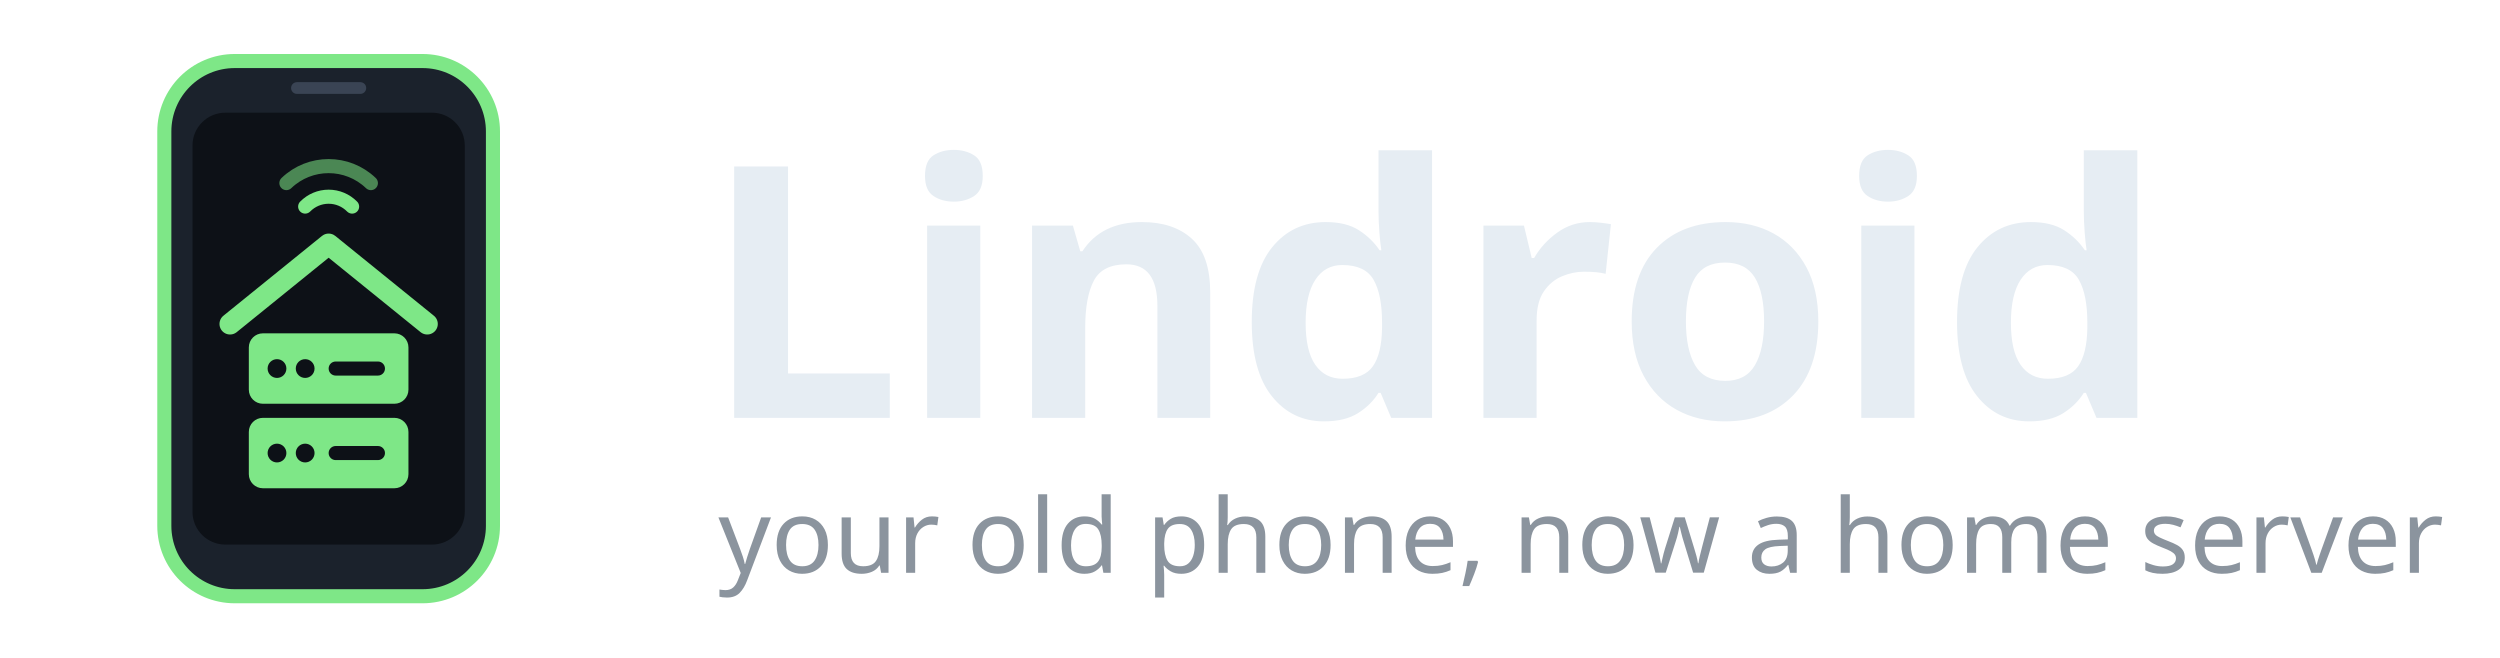
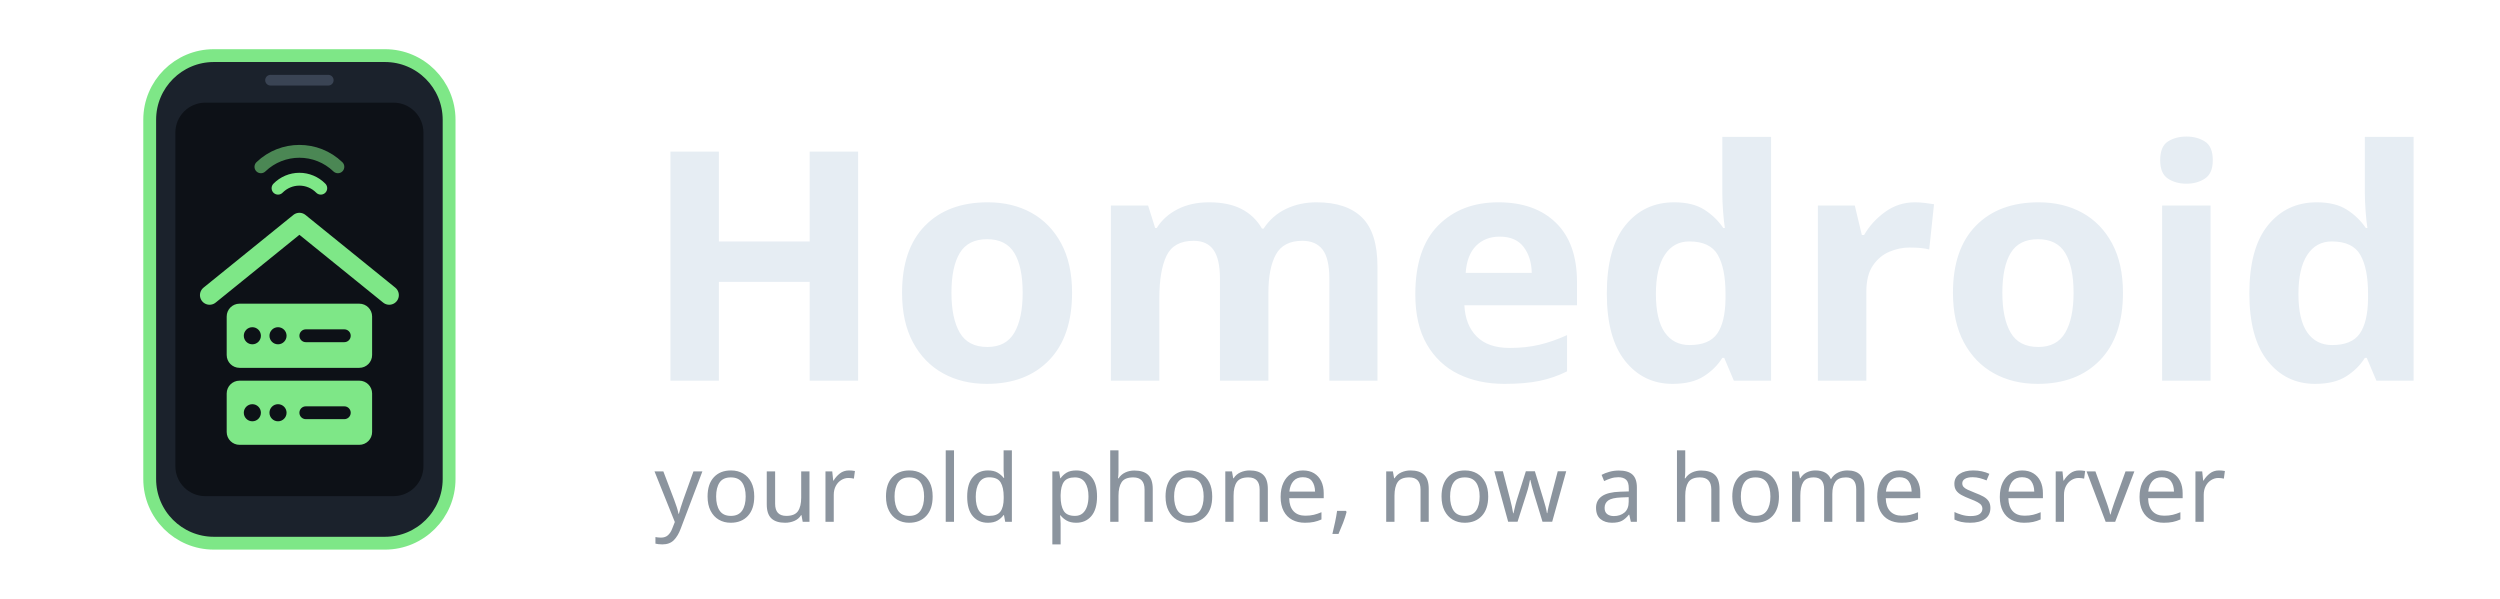
- <svg xmlns="http://www.w3.org/2000/svg" viewBox="0 0 1065 280" role="img" aria-label="Lindroid">
+ <svg xmlns="http://www.w3.org/2000/svg" viewBox="0 0 1169 280" role="img" aria-label="Homedroid">
  <g transform="translate(12 12)">
    <rect x="58" y="14" width="140" height="228" rx="30" fill="#1b222c" />
    <rect x="58" y="14" width="140" height="228" rx="30" fill="none" stroke="#7ee787" stroke-width="6" />
    <rect x="70" y="36" width="116" height="184" rx="14" fill="#0d1117" />
    <rect x="112" y="23" width="32" height="5" rx="2.5" fill="#3a4454" />
    <path d="M110 66 a26 26 0 0 1 36 0" fill="none" stroke="#7ee787" stroke-width="6" stroke-linecap="round" opacity=".55" />
    <path d="M118 76 a14 14 0 0 1 20 0" fill="none" stroke="#7ee787" stroke-width="6" stroke-linecap="round" />
    <path d="M86 126 L128 92 L170 126" fill="none" stroke="#7ee787" stroke-width="9" stroke-linecap="round" stroke-linejoin="round" />
    <g fill="#7ee787">
      <rect x="94" y="130" width="68" height="30" rx="6" />
      <rect x="94" y="166" width="68" height="30" rx="6" />
    </g>
    <g fill="#0d1117">
      <circle cx="106" cy="145" r="4" />
      <circle cx="118" cy="145" r="4" />
      <rect x="128" y="142" width="24" height="6" rx="3" />
      <circle cx="106" cy="181" r="4" />
      <circle cx="118" cy="181" r="4" />
      <rect x="128" y="178" width="24" height="6" rx="3" />
    </g>
  </g>
-   <path d="M312.75 178.0V70.9H335.7V159.1H379.05V178.0ZM406.35 63.85Q411.3 63.85 414.975 66.175Q418.65 68.5 418.65 74.95Q418.65 81.1 414.975 83.5Q411.3 85.9 406.35 85.9Q401.25 85.9 397.65 83.5Q394.05 81.1 394.05 74.95Q394.05 68.5 397.65 66.175Q401.25 63.85 406.35 63.85ZM417.6 96.1V178.0H394.95V96.1ZM486.45 94.6Q499.95 94.6 507.75 101.725Q515.55 108.85 515.55 124.6V178.0H493.05V130.3Q493.05 112.6 479.85 112.6Q469.65 112.6 465.975 119.575Q462.3 126.55 462.3 139.6V178.0H439.65V96.1H457.05L460.2 107.05H461.1Q469.2 94.6 486.45 94.6ZM564.0 179.5Q550.35 179.5 541.8 168.775Q533.25 158.05 533.25 137.2Q533.25 116.05 541.95 105.325Q550.65 94.6 564.75 94.6Q573.45 94.6 578.85 98.05Q584.25 101.5 587.7 106.6H588.45Q588.0 103.9 587.625 99.025Q587.25 94.15 587.25 90.1V64.0H610.05V178.0H592.65L588.15 167.35H587.25Q584.1 172.45 578.55 175.975Q573.0 179.5 564.0 179.5ZM571.95 161.35Q581.1 161.35 584.85 156.025Q588.6 150.7 588.75 139.75V137.35Q588.75 125.5 585.15 119.2Q581.55 112.9 571.8 112.9Q564.45 112.9 560.325 119.2Q556.2 125.5 556.2 137.5Q556.2 149.5 560.325 155.425Q564.45 161.35 571.95 161.35ZM677.25 94.6Q679.5 94.6 682.05 94.9Q684.6 95.2 686.25 95.5L684.0 116.65Q682.35 116.2 680.1 115.975Q677.85 115.75 674.7 115.75Q670.05 115.75 665.4 117.7Q660.75 119.65 657.675 124.15Q654.6 128.65 654.6 136.45V178.0H631.95V96.1H649.2L652.5 109.9H653.55Q657.15 103.6 663.375 99.1Q669.6 94.6 677.25 94.6ZM774.6 136.9Q774.6 157.3 763.875 168.4Q753.15 179.5 734.7 179.5Q723.15 179.5 714.225 174.55Q705.3 169.6 700.2 160.075Q695.1 150.55 695.1 136.9Q695.1 116.5 705.825 105.55Q716.55 94.6 735.15 94.6Q746.7 94.6 755.55 99.475Q764.4 104.35 769.5 113.8Q774.6 123.25 774.6 136.9ZM718.2 136.9Q718.2 148.9 722.1 155.575Q726.0 162.25 735.0 162.25Q743.7 162.25 747.6 155.575Q751.5 148.9 751.5 136.9Q751.5 124.75 747.6 118.3Q743.7 111.85 734.85 111.85Q726.0 111.85 722.1 118.3Q718.2 124.75 718.2 136.9ZM804.3 63.85Q809.25 63.85 812.925 66.175Q816.6 68.5 816.6 74.95Q816.6 81.1 812.925 83.5Q809.25 85.9 804.3 85.9Q799.2 85.9 795.6 83.5Q792.0 81.1 792.0 74.95Q792.0 68.5 795.6 66.175Q799.2 63.85 804.3 63.85ZM815.55 96.1V178.0H792.9V96.1ZM864.45 179.5Q850.8 179.5 842.25 168.775Q833.7 158.05 833.7 137.2Q833.7 116.05 842.4 105.325Q851.1 94.6 865.2 94.6Q873.9 94.6 879.3 98.05Q884.7 101.5 888.15 106.6H888.9Q888.45 103.9 888.075 99.025Q887.7 94.15 887.7 90.1V64.0H910.5V178.0H893.1L888.6 167.35H887.7Q884.55 172.45 879.0 175.975Q873.45 179.5 864.45 179.5ZM872.4 161.35Q881.55 161.35 885.3 156.025Q889.05 150.7 889.2 139.75V137.35Q889.2 125.5 885.6 119.2Q882.0 112.9 872.25 112.9Q864.9 112.9 860.775 119.2Q856.65 125.5 856.65 137.5Q856.65 149.5 860.775 155.425Q864.9 161.35 872.4 161.35Z" fill="#e6edf3" />
+   <path d="M401.25 178.0H378.6V131.8H336.15V178.0H313.5V70.9H336.15V112.9H378.6V70.9H401.25ZM501.3 136.9Q501.3 157.3 490.575 168.4Q479.85 179.5 461.4 179.5Q449.85 179.5 440.925 174.55Q432.0 169.6 426.9 160.075Q421.8 150.55 421.8 136.9Q421.8 116.5 432.525 105.55Q443.25 94.6 461.85 94.6Q473.4 94.6 482.25 99.475Q491.1 104.35 496.2 113.8Q501.3 123.25 501.3 136.9ZM444.9 136.9Q444.9 148.9 448.8 155.575Q452.7 162.25 461.7 162.25Q470.4 162.25 474.3 155.575Q478.2 148.9 478.2 136.9Q478.2 124.75 474.3 118.3Q470.4 111.85 461.55 111.85Q452.7 111.85 448.8 118.3Q444.9 124.75 444.9 136.9ZM615.6 94.6Q629.7 94.6 636.9 101.725Q644.1 108.85 644.1 124.6V178.0H621.6V130.3Q621.6 120.85 618.45 116.725Q615.3 112.6 609.0 112.6Q600.15 112.6 596.625 118.975Q593.1 125.35 593.1 137.05V178.0H570.45V130.3Q570.45 121.15 567.45 116.875Q564.45 112.6 558.15 112.6Q548.85 112.6 545.475 119.575Q542.1 126.55 542.1 139.6V178.0H519.45V96.1H536.85L540.15 106.6H540.9Q544.35 101.05 550.65 97.825Q556.95 94.6 565.35 94.6Q574.5 94.6 580.575 97.75Q586.65 100.9 590.1 106.9H590.85Q594.9 100.75 601.35 97.675Q607.8 94.6 615.6 94.6ZM700.65 94.6Q717.75 94.6 727.575 104.2Q737.4 113.8 737.4 131.8V142.75H684.75Q685.2 152.05 690.525 157.375Q695.85 162.7 705.9 162.7Q713.55 162.7 719.85 161.2Q726.15 159.7 732.75 156.7V173.65Q726.75 176.65 720.0 178.075Q713.25 179.5 703.5 179.5Q691.35 179.5 681.975 174.925Q672.6 170.35 667.2 161.05Q661.8 151.75 661.8 137.65Q661.8 116.2 672.525 105.4Q683.25 94.6 700.65 94.6ZM701.25 110.65Q694.5 110.65 690.225 114.925Q685.95 119.2 685.35 127.6H716.25Q716.1 120.25 712.425 115.45Q708.75 110.65 701.25 110.65ZM782.1 179.5Q768.45 179.5 759.9 168.775Q751.35 158.05 751.35 137.2Q751.35 116.05 760.05 105.325Q768.75 94.6 782.85 94.6Q791.55 94.6 796.95 98.05Q802.35 101.5 805.8 106.6H806.55Q806.1 103.9 805.725 99.025Q805.35 94.15 805.35 90.1V64.0H828.15V178.0H810.75L806.25 167.35H805.35Q802.2 172.45 796.65 175.975Q791.1 179.5 782.1 179.5ZM790.05 161.35Q799.2 161.35 802.95 156.025Q806.7 150.7 806.85 139.75V137.35Q806.85 125.5 803.25 119.2Q799.65 112.9 789.9 112.9Q782.55 112.9 778.425 119.2Q774.3 125.5 774.3 137.5Q774.3 149.5 778.425 155.425Q782.55 161.35 790.05 161.35ZM895.35 94.6Q897.6 94.6 900.15 94.9Q902.7 95.2 904.35 95.5L902.1 116.65Q900.45 116.2 898.2 115.975Q895.95 115.75 892.8 115.75Q888.15 115.75 883.5 117.7Q878.85 119.65 875.775 124.15Q872.7 128.65 872.7 136.45V178.0H850.05V96.1H867.3L870.6 109.9H871.65Q875.25 103.6 881.475 99.1Q887.7 94.6 895.35 94.6ZM992.7 136.9Q992.7 157.3 981.975 168.4Q971.25 179.5 952.8 179.5Q941.25 179.5 932.325 174.55Q923.4 169.6 918.3 160.075Q913.2 150.55 913.2 136.9Q913.2 116.5 923.925 105.55Q934.65 94.6 953.25 94.6Q964.8 94.6 973.65 99.475Q982.5 104.35 987.6 113.8Q992.7 123.25 992.7 136.9ZM936.3 136.9Q936.3 148.9 940.2 155.575Q944.1 162.25 953.1 162.25Q961.8 162.25 965.7 155.575Q969.6 148.9 969.6 136.9Q969.6 124.75 965.7 118.3Q961.8 111.85 952.95 111.85Q944.1 111.85 940.2 118.3Q936.3 124.75 936.3 136.9ZM1022.4 63.85Q1027.35 63.85 1031.025 66.175Q1034.7 68.5 1034.7 74.95Q1034.7 81.1 1031.025 83.5Q1027.35 85.9 1022.4 85.9Q1017.3 85.9 1013.7 83.5Q1010.1 81.1 1010.1 74.95Q1010.1 68.5 1013.7 66.175Q1017.3 63.85 1022.4 63.85ZM1033.65 96.1V178.0H1011.0V96.1ZM1082.55 179.5Q1068.9 179.5 1060.35 168.775Q1051.8 158.05 1051.8 137.2Q1051.8 116.05 1060.5 105.325Q1069.2 94.6 1083.3 94.6Q1092.0 94.6 1097.4 98.05Q1102.8 101.5 1106.25 106.6H1107.0Q1106.55 103.9 1106.175 99.025Q1105.8 94.15 1105.8 90.1V64.0H1128.6V178.0H1111.2L1106.7 167.35H1105.8Q1102.65 172.45 1097.1 175.975Q1091.55 179.5 1082.55 179.5ZM1090.5 161.35Q1099.65 161.35 1103.4 156.025Q1107.15 150.7 1107.3 139.75V137.35Q1107.3 125.5 1103.7 119.2Q1100.1 112.9 1090.35 112.9Q1083.0 112.9 1078.875 119.2Q1074.75 125.5 1074.75 137.5Q1074.75 149.5 1078.875 155.425Q1083.0 161.35 1090.5 161.35Z" fill="#e6edf3" />
  <path d="M306.044 220.416H310.18L315.284 233.836Q315.944 235.596 316.472 237.202Q317.0 238.808 317.264 240.26H317.44Q317.704 239.16 318.276 237.378Q318.848 235.596 319.464 233.792L324.26 220.416H328.44L318.276 247.256Q317.044 250.6 315.086 252.58Q313.128 254.56 309.696 254.56Q308.64 254.56 307.848 254.45Q307.056 254.34 306.484 254.208V251.128Q306.968 251.216 307.65 251.304Q308.332 251.392 309.08 251.392Q311.104 251.392 312.358 250.248Q313.612 249.104 314.316 247.212L315.548 244.088ZM352.684 232.164Q352.684 238.016 349.714 241.228Q346.744 244.44 341.684 244.44Q338.56 244.44 336.118 243.01Q333.676 241.58 332.268 238.83Q330.86 236.08 330.86 232.164Q330.86 226.312 333.808 223.144Q336.756 219.976 341.816 219.976Q345.028 219.976 347.47 221.406Q349.912 222.836 351.298 225.542Q352.684 228.248 352.684 232.164ZM334.864 232.164Q334.864 236.344 336.514 238.786Q338.164 241.228 341.772 241.228Q345.336 241.228 347.008 238.786Q348.68 236.344 348.68 232.164Q348.68 227.984 347.008 225.608Q345.336 223.232 341.728 223.232Q338.12 223.232 336.492 225.608Q334.864 227.984 334.864 232.164ZM378.512 220.416V244.0H375.344L374.772 240.876H374.596Q373.452 242.724 371.428 243.582Q369.404 244.44 367.116 244.44Q362.848 244.44 360.692 242.394Q358.536 240.348 358.536 235.86V220.416H362.452V235.596Q362.452 241.228 367.688 241.228Q371.604 241.228 373.122 239.028Q374.64 236.828 374.64 232.692V220.416ZM396.992 219.976Q397.652 219.976 398.422 220.042Q399.192 220.108 399.764 220.24L399.28 223.804Q398.708 223.672 398.026 223.584Q397.344 223.496 396.728 223.496Q394.924 223.496 393.34 224.486Q391.756 225.476 390.81 227.258Q389.864 229.04 389.864 231.416V244.0H385.992V220.416H389.16L389.6 224.728H389.776Q390.92 222.792 392.724 221.384Q394.528 219.976 396.992 219.976ZM436.108 232.164Q436.108 238.016 433.138 241.228Q430.168 244.44 425.108 244.44Q421.984 244.44 419.542 243.01Q417.1 241.58 415.692 238.83Q414.284 236.08 414.284 232.164Q414.284 226.312 417.232 223.144Q420.18 219.976 425.24 219.976Q428.452 219.976 430.894 221.406Q433.336 222.836 434.722 225.542Q436.108 228.248 436.108 232.164ZM418.288 232.164Q418.288 236.344 419.938 238.786Q421.588 241.228 425.196 241.228Q428.76 241.228 430.432 238.786Q432.104 236.344 432.104 232.164Q432.104 227.984 430.432 225.608Q428.76 223.232 425.152 223.232Q421.544 223.232 419.916 225.608Q418.288 227.984 418.288 232.164ZM446.096 244.0H442.224V210.56H446.096ZM461.936 244.44Q457.536 244.44 454.896 241.382Q452.256 238.324 452.256 232.252Q452.256 226.18 454.918 223.078Q457.58 219.976 461.98 219.976Q464.708 219.976 466.446 220.988Q468.184 222.0 469.284 223.452H469.548Q469.504 222.88 469.394 221.758Q469.284 220.636 469.284 219.976V210.56H473.156V244.0H470.032L469.46 240.832H469.284Q468.228 242.328 466.468 243.384Q464.708 244.44 461.936 244.44ZM462.552 241.228Q466.292 241.228 467.81 239.182Q469.328 237.136 469.328 233.0V232.296Q469.328 227.896 467.876 225.542Q466.424 223.188 462.508 223.188Q459.384 223.188 457.822 225.674Q456.26 228.16 456.26 232.34Q456.26 236.564 457.822 238.896Q459.384 241.228 462.552 241.228ZM503.296 219.976Q507.652 219.976 510.314 223.012Q512.976 226.048 512.976 232.164Q512.976 238.192 510.314 241.316Q507.652 244.44 503.252 244.44Q500.524 244.44 498.742 243.406Q496.96 242.372 495.948 241.008H495.684Q495.772 241.756 495.86 242.9Q495.948 244.044 495.948 244.88V254.56H492.076V220.416H495.244L495.772 223.628H495.948Q497.004 222.088 498.72 221.032Q500.436 219.976 503.296 219.976ZM502.592 223.232Q498.984 223.232 497.51 225.256Q496.036 227.28 495.948 231.416V232.164Q495.948 236.52 497.378 238.874Q498.808 241.228 502.68 241.228Q504.836 241.228 506.222 240.04Q507.608 238.852 508.29 236.806Q508.972 234.76 508.972 232.12Q508.972 228.072 507.41 225.652Q505.848 223.232 502.592 223.232ZM523.008 220.372Q523.008 222.132 522.788 223.672H523.052Q524.196 221.868 526.154 220.944Q528.112 220.02 530.4 220.02Q534.712 220.02 536.868 222.066Q539.024 224.112 539.024 228.644V244.0H535.196V228.908Q535.196 223.232 529.916 223.232Q525.956 223.232 524.482 225.454Q523.008 227.676 523.008 231.812V244.0H519.136V210.56H523.008ZM566.832 232.164Q566.832 238.016 563.862 241.228Q560.892 244.44 555.832 244.44Q552.708 244.44 550.266 243.01Q547.824 241.58 546.416 238.83Q545.008 236.08 545.008 232.164Q545.008 226.312 547.956 223.144Q550.904 219.976 555.964 219.976Q559.176 219.976 561.618 221.406Q564.06 222.836 565.446 225.542Q566.832 228.248 566.832 232.164ZM549.012 232.164Q549.012 236.344 550.662 238.786Q552.312 241.228 555.92 241.228Q559.484 241.228 561.156 238.786Q562.828 236.344 562.828 232.164Q562.828 227.984 561.156 225.608Q559.484 223.232 555.876 223.232Q552.268 223.232 550.64 225.608Q549.012 227.984 549.012 232.164ZM584.3 219.976Q588.524 219.976 590.68 222.022Q592.836 224.068 592.836 228.644V244.0H589.008V228.908Q589.008 223.232 583.728 223.232Q579.812 223.232 578.316 225.432Q576.82 227.632 576.82 231.768V244.0H572.948V220.416H576.072L576.644 223.628H576.864Q578.008 221.78 580.032 220.878Q582.056 219.976 584.3 219.976ZM609.248 219.976Q612.284 219.976 614.462 221.296Q616.64 222.616 617.806 225.014Q618.972 227.412 618.972 230.624V232.956H602.824Q602.912 236.96 604.87 239.05Q606.828 241.14 610.348 241.14Q612.592 241.14 614.33 240.722Q616.068 240.304 617.916 239.512V242.9Q616.112 243.692 614.352 244.066Q612.592 244.44 610.172 244.44Q606.828 244.44 604.254 243.076Q601.68 241.712 600.25 239.006Q598.82 236.3 598.82 232.384Q598.82 228.512 600.118 225.74Q601.416 222.968 603.77 221.472Q606.124 219.976 609.248 219.976ZM609.204 223.144Q606.432 223.144 604.826 224.926Q603.22 226.708 602.912 229.876H614.924Q614.88 226.884 613.516 225.014Q612.152 223.144 609.204 223.144ZM629.664 239.38Q629.092 241.712 628.014 244.506Q626.936 247.3 625.88 249.676H623.02Q623.636 247.168 624.274 244.176Q624.912 241.184 625.22 238.896H629.356ZM659.54 219.976Q663.764 219.976 665.92 222.022Q668.076 224.068 668.076 228.644V244.0H664.248V228.908Q664.248 223.232 658.968 223.232Q655.052 223.232 653.556 225.432Q652.06 227.632 652.06 231.768V244.0H648.188V220.416H651.312L651.884 223.628H652.104Q653.248 221.78 655.272 220.878Q657.296 219.976 659.54 219.976ZM695.884 232.164Q695.884 238.016 692.914 241.228Q689.944 244.44 684.884 244.44Q681.76 244.44 679.318 243.01Q676.876 241.58 675.468 238.83Q674.06 236.08 674.06 232.164Q674.06 226.312 677.008 223.144Q679.956 219.976 685.016 219.976Q688.228 219.976 690.67 221.406Q693.112 222.836 694.498 225.542Q695.884 228.248 695.884 232.164ZM678.064 232.164Q678.064 236.344 679.714 238.786Q681.364 241.228 684.972 241.228Q688.536 241.228 690.208 238.786Q691.88 236.344 691.88 232.164Q691.88 227.984 690.208 225.608Q688.536 223.232 684.928 223.232Q681.32 223.232 679.692 225.608Q678.064 227.984 678.064 232.164ZM717.224 230.668Q716.652 228.864 716.234 227.126Q715.816 225.388 715.596 224.42H715.42Q715.244 225.388 714.848 227.126Q714.452 228.864 713.836 230.712L709.612 243.956H705.212L698.744 220.372H702.748L706.004 232.956Q706.488 234.848 706.928 236.784Q707.368 238.72 707.544 239.996H707.72Q707.896 239.248 708.138 238.148Q708.38 237.048 708.688 235.838Q708.996 234.628 709.304 233.66L713.484 220.372H717.708L721.756 233.66Q722.24 235.156 722.702 236.916Q723.164 238.676 723.34 239.952H723.516Q723.648 238.852 724.11 236.916Q724.572 234.98 725.1 232.956L728.4 220.372H732.36L725.804 243.956H721.272ZM756.956 220.02Q761.268 220.02 763.336 221.912Q765.404 223.804 765.404 227.94V244.0H762.588L761.84 240.656H761.664Q760.124 242.592 758.43 243.516Q756.736 244.44 753.744 244.44Q750.532 244.44 748.42 242.746Q746.308 241.052 746.308 237.444Q746.308 233.924 749.08 232.01Q751.852 230.096 757.616 229.92L761.62 229.788V228.38Q761.62 225.432 760.344 224.288Q759.068 223.144 756.736 223.144Q754.888 223.144 753.216 223.694Q751.544 224.244 750.092 224.948L748.904 222.044Q750.444 221.208 752.556 220.614Q754.668 220.02 756.956 220.02ZM758.1 232.604Q753.7 232.78 752.006 234.012Q750.312 235.244 750.312 237.488Q750.312 239.468 751.522 240.392Q752.732 241.316 754.624 241.316Q757.616 241.316 759.596 239.666Q761.576 238.016 761.576 234.584V232.472ZM788.02 220.372Q788.02 222.132 787.8 223.672H788.064Q789.208 221.868 791.166 220.944Q793.124 220.02 795.412 220.02Q799.724 220.02 801.88 222.066Q804.036 224.112 804.036 228.644V244.0H800.208V228.908Q800.208 223.232 794.928 223.232Q790.968 223.232 789.494 225.454Q788.02 227.676 788.02 231.812V244.0H784.148V210.56H788.02ZM831.844 232.164Q831.844 238.016 828.874 241.228Q825.904 244.44 820.844 244.44Q817.72 244.44 815.278 243.01Q812.836 241.58 811.428 238.83Q810.02 236.08 810.02 232.164Q810.02 226.312 812.968 223.144Q815.916 219.976 820.976 219.976Q824.188 219.976 826.63 221.406Q829.072 222.836 830.458 225.542Q831.844 228.248 831.844 232.164ZM814.024 232.164Q814.024 236.344 815.674 238.786Q817.324 241.228 820.932 241.228Q824.496 241.228 826.168 238.786Q827.84 236.344 827.84 232.164Q827.84 227.984 826.168 225.608Q824.496 223.232 820.888 223.232Q817.28 223.232 815.652 225.608Q814.024 227.984 814.024 232.164ZM863.832 219.976Q867.836 219.976 869.816 222.022Q871.796 224.068 871.796 228.644V244.0H867.968V228.82Q867.968 223.232 863.172 223.232Q859.74 223.232 858.266 225.212Q856.792 227.192 856.792 230.976V244.0H852.964V228.82Q852.964 223.232 848.124 223.232Q844.56 223.232 843.196 225.432Q841.832 227.632 841.832 231.768V244.0H837.96V220.416H841.084L841.656 223.628H841.876Q842.976 221.78 844.846 220.878Q846.716 219.976 848.828 219.976Q854.372 219.976 856.044 223.936H856.264Q857.452 221.912 859.498 220.944Q861.544 219.976 863.832 219.976ZM888.208 219.976Q891.244 219.976 893.422 221.296Q895.6 222.616 896.766 225.014Q897.932 227.412 897.932 230.624V232.956H881.784Q881.872 236.96 883.83 239.05Q885.788 241.14 889.308 241.14Q891.552 241.14 893.29 240.722Q895.028 240.304 896.876 239.512V242.9Q895.072 243.692 893.312 244.066Q891.552 244.44 889.132 244.44Q885.788 244.44 883.214 243.076Q880.64 241.712 879.21 239.006Q877.78 236.3 877.78 232.384Q877.78 228.512 879.078 225.74Q880.376 222.968 882.73 221.472Q885.084 219.976 888.208 219.976ZM888.164 223.144Q885.392 223.144 883.786 224.926Q882.18 226.708 881.872 229.876H893.884Q893.84 226.884 892.476 225.014Q891.112 223.144 888.164 223.144ZM930.712 237.488Q930.712 240.92 928.16 242.68Q925.608 244.44 921.296 244.44Q918.832 244.44 917.05 244.044Q915.268 243.648 913.904 242.944V239.424Q915.312 240.128 917.314 240.722Q919.316 241.316 921.384 241.316Q924.332 241.316 925.652 240.37Q926.972 239.424 926.972 237.84Q926.972 236.96 926.488 236.256Q926.004 235.552 924.75 234.848Q923.496 234.144 921.164 233.264Q918.876 232.384 917.248 231.504Q915.62 230.624 914.74 229.392Q913.86 228.16 913.86 226.224Q913.86 223.232 916.302 221.604Q918.744 219.976 922.704 219.976Q924.86 219.976 926.73 220.394Q928.6 220.812 930.228 221.56L928.908 224.64Q927.412 224.024 925.784 223.584Q924.156 223.144 922.44 223.144Q920.064 223.144 918.81 223.914Q917.556 224.684 917.556 226.004Q917.556 226.972 918.128 227.654Q918.7 228.336 920.042 228.974Q921.384 229.612 923.628 230.492Q925.872 231.328 927.456 232.208Q929.04 233.088 929.876 234.342Q930.712 235.596 930.712 237.488ZM945.54 219.976Q948.576 219.976 950.754 221.296Q952.932 222.616 954.098 225.014Q955.264 227.412 955.264 230.624V232.956H939.116Q939.204 236.96 941.162 239.05Q943.12 241.14 946.64 241.14Q948.884 241.14 950.622 240.722Q952.36 240.304 954.208 239.512V242.9Q952.404 243.692 950.644 244.066Q948.884 244.44 946.464 244.44Q943.12 244.44 940.546 243.076Q937.972 241.712 936.542 239.006Q935.112 236.3 935.112 232.384Q935.112 228.512 936.41 225.74Q937.708 222.968 940.062 221.472Q942.416 219.976 945.54 219.976ZM945.496 223.144Q942.724 223.144 941.118 224.926Q939.512 226.708 939.204 229.876H951.216Q951.172 226.884 949.808 225.014Q948.444 223.144 945.496 223.144ZM972.248 219.976Q972.908 219.976 973.678 220.042Q974.448 220.108 975.02 220.24L974.536 223.804Q973.964 223.672 973.282 223.584Q972.6 223.496 971.984 223.496Q970.18 223.496 968.596 224.486Q967.012 225.476 966.066 227.258Q965.12 229.04 965.12 231.416V244.0H961.248V220.416H964.416L964.856 224.728H965.032Q966.176 222.792 967.98 221.384Q969.784 219.976 972.248 219.976ZM984.612 244.0 975.68 220.416H979.816L984.832 234.32Q985.184 235.288 985.58 236.476Q985.976 237.664 986.284 238.742Q986.592 239.82 986.724 240.568H986.9Q987.076 239.82 987.406 238.72Q987.736 237.62 988.154 236.432Q988.572 235.244 988.88 234.32L993.896 220.416H998.032L989.056 244.0ZM1010.88 219.976Q1013.916 219.976 1016.094 221.296Q1018.272 222.616 1019.438 225.014Q1020.604 227.412 1020.604 230.624V232.956H1004.456Q1004.544 236.96 1006.502 239.05Q1008.46 241.14 1011.98 241.14Q1014.224 241.14 1015.962 240.722Q1017.7 240.304 1019.548 239.512V242.9Q1017.744 243.692 1015.984 244.066Q1014.224 244.44 1011.804 244.44Q1008.46 244.44 1005.886 243.076Q1003.312 241.712 1001.882 239.006Q1000.452 236.3 1000.452 232.384Q1000.452 228.512 1001.75 225.74Q1003.048 222.968 1005.402 221.472Q1007.756 219.976 1010.88 219.976ZM1010.836 223.144Q1008.064 223.144 1006.458 224.926Q1004.852 226.708 1004.544 229.876H1016.556Q1016.512 226.884 1015.148 225.014Q1013.784 223.144 1010.836 223.144ZM1037.588 219.976Q1038.248 219.976 1039.018 220.042Q1039.788 220.108 1040.36 220.24L1039.876 223.804Q1039.304 223.672 1038.622 223.584Q1037.94 223.496 1037.324 223.496Q1035.52 223.496 1033.936 224.486Q1032.352 225.476 1031.406 227.258Q1030.46 229.04 1030.46 231.416V244.0H1026.588V220.416H1029.756L1030.196 224.728H1030.372Q1031.516 222.792 1033.32 221.384Q1035.124 219.976 1037.588 219.976Z" fill="#8b949e" />
</svg>
